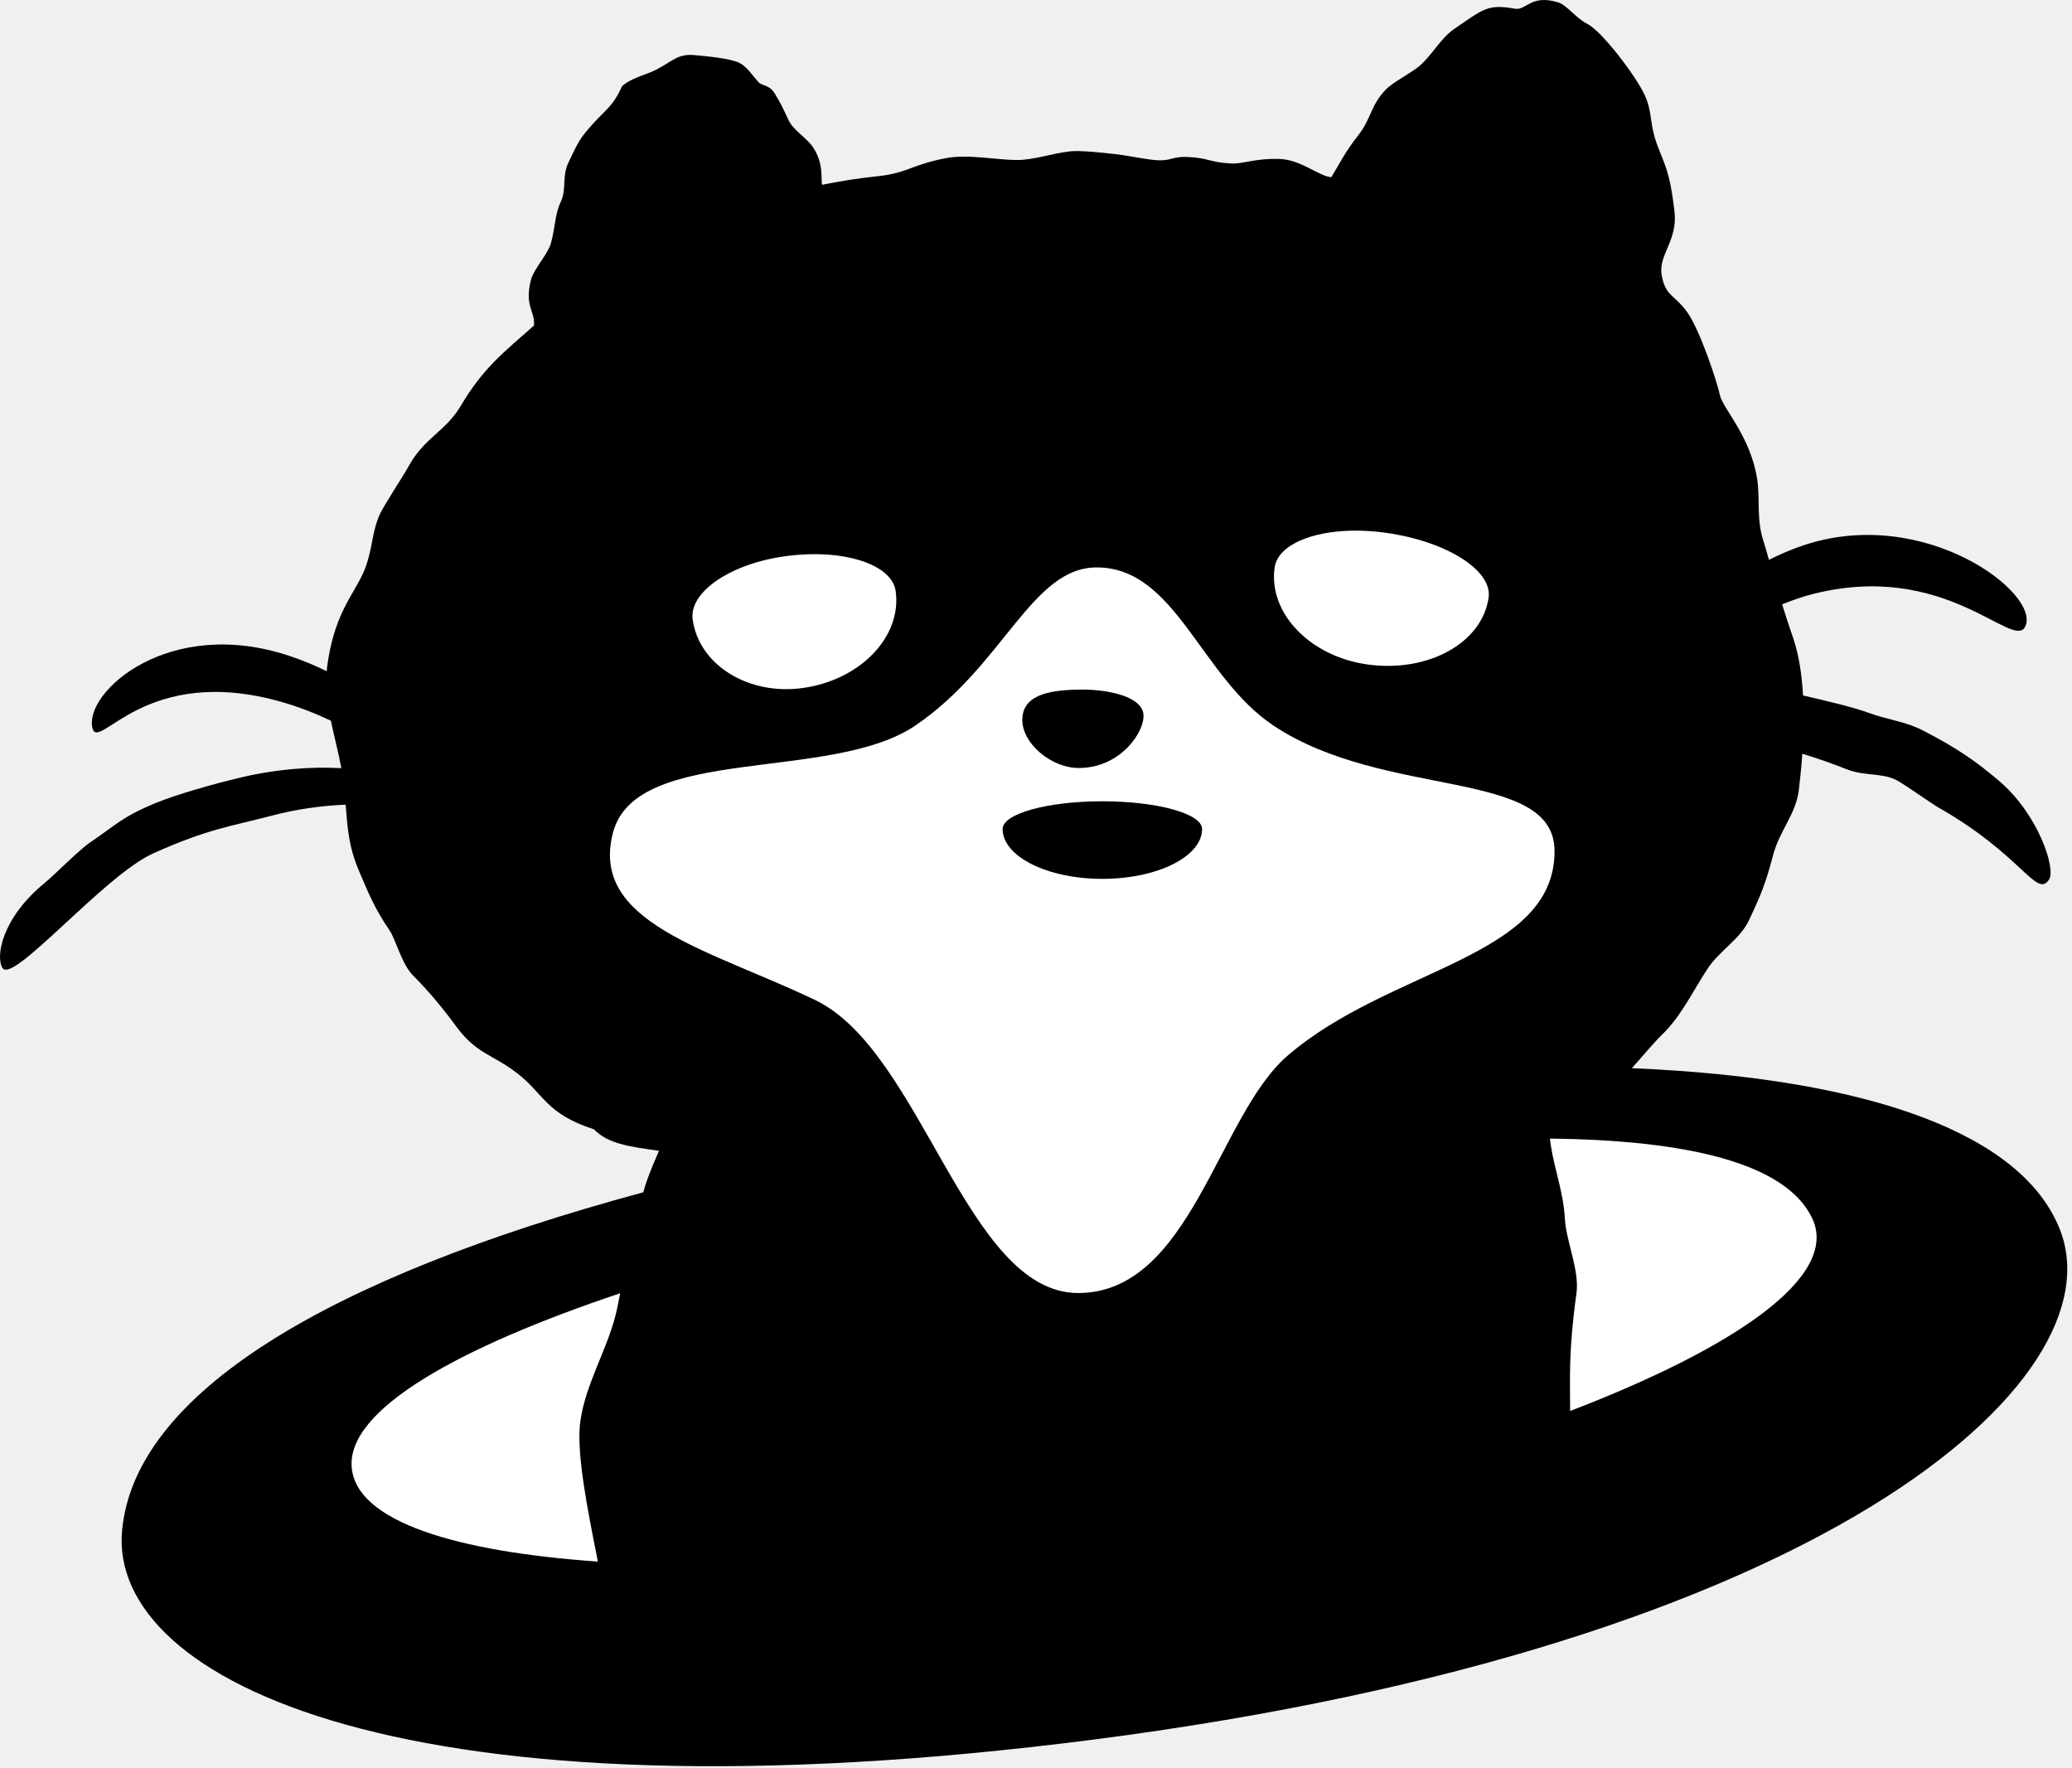
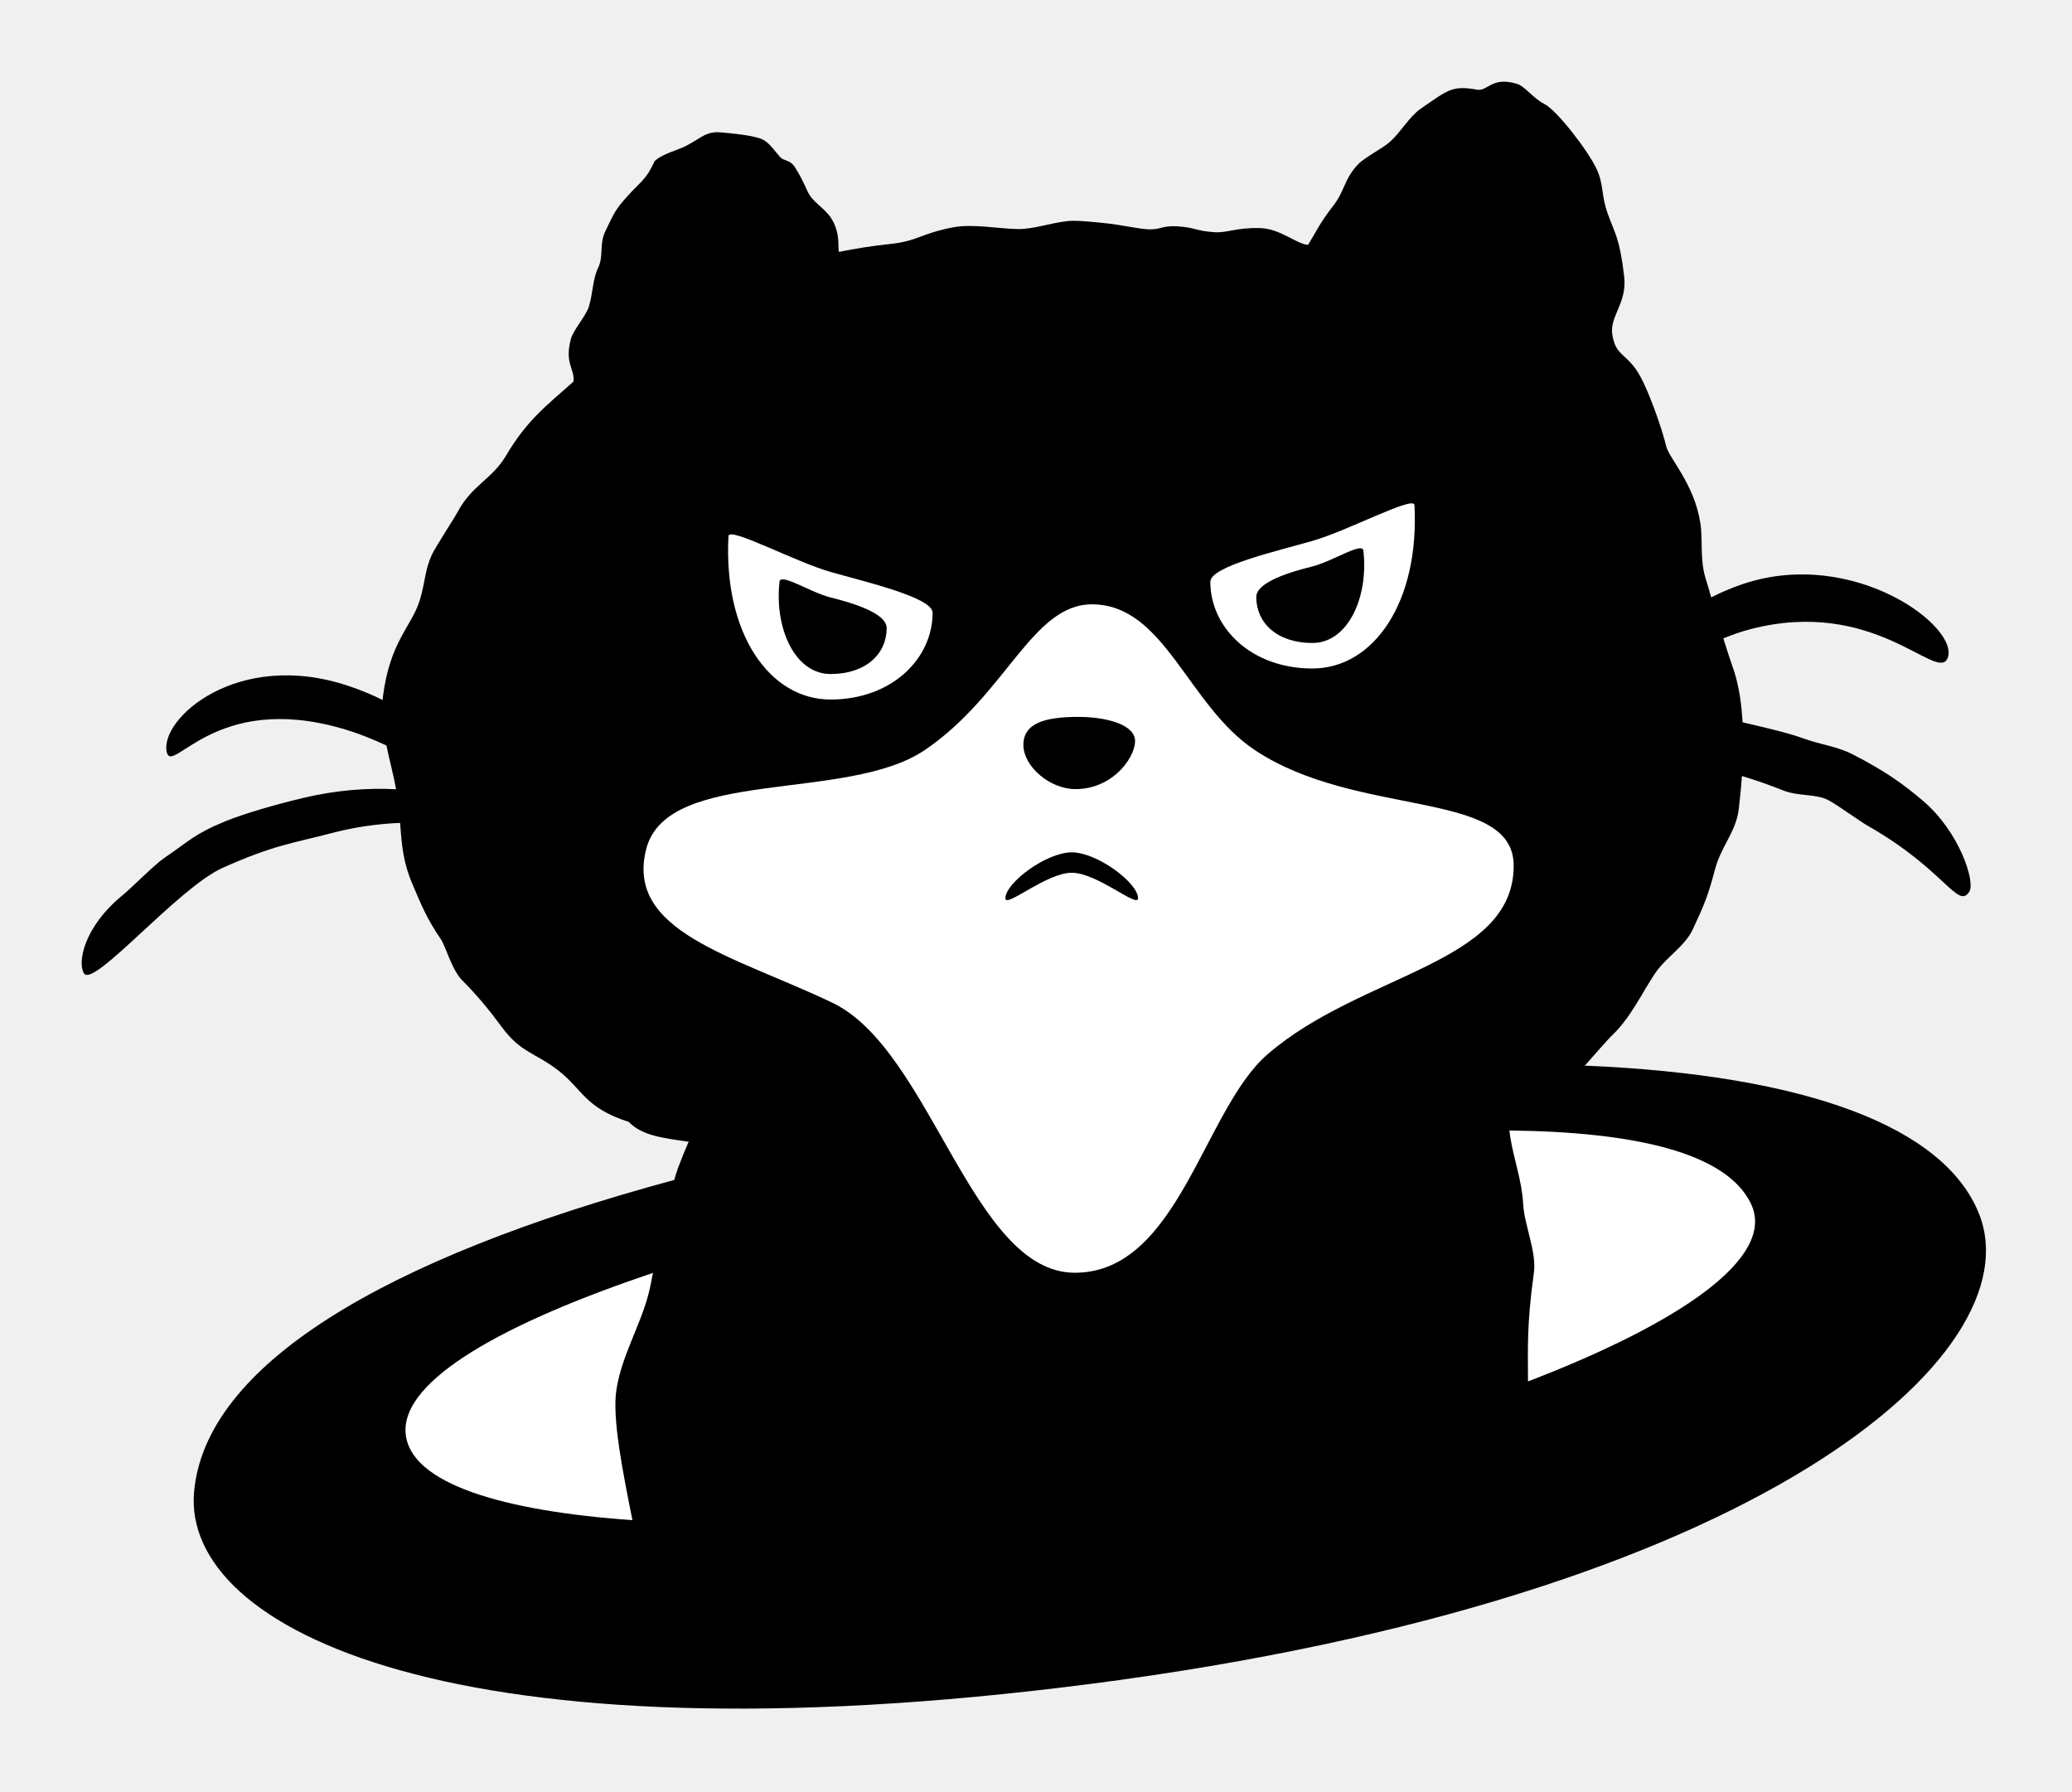
- <svg xmlns="http://www.w3.org/2000/svg" viewBox="0 0 374 319" width="374" height="319">
-   <path d="M294.55 192.79C296.62 190.49 298.66 188.03 300.03 186.71C303.57 183.29 305.69 178.62 308.28 174.75C310.41 171.57 314.12 169.46 315.69 166.1C317.96 161.26 318.73 159.35 320.02 154.43C321.23 149.82 324.15 147 324.69 142.61C324.91 140.78 325.15 138.52 325.32 136.04C328.17 136.91 330.87 137.86 333.38 138.86C336.45 140.08 339.67 139.46 342.27 140.78C343.75 141.53 348.59 145.01 349.92 145.76C365.1 154.39 367.62 162.29 369.88 158.7C371.1 156.76 367.93 146.95 360.79 140.9C356.71 137.44 353.33 135.06 347.14 131.86C343.91 130.18 340.89 129.98 337.17 128.61C334.25 127.54 328.99 126.35 325.45 125.52C325.25 121.95 324.75 118.43 323.75 115.39C322.99 113.22 322.3 111.08 321.68 109.08C323.47 108.34 325.25 107.73 327.01 107.27C351.19 100.99 363.4 117.53 365.56 113.08C368.44 107.15 347.36 91.08 325.47 98.44C323.34 99.16 321.29 100.04 319.3 101.04C318.84 99.42 318.49 98.2 318.27 97.53C317.02 93.67 317.72 90.1 317.18 86.52C316 78.74 310.95 73.72 310.44 71.3C309.93 68.86 306.85 59.59 304.57 56.38C302.25 53.13 300.58 53.51 299.93 49.59C299.33 45.97 302.87 43.4 302.25 38.15C301.36 30.62 300.46 29.84 299 25.79C297.71 22.16 298.29 20.21 296.84 17.09C295.23 13.63 289.11 5.62 286.58 4.35C284.38 3.24 282.83 0.89 281.19 0.41C276.27 -1.06 275.52 1.94 273.43 1.57C268.47 0.68 267.73 1.65 262.42 5.27C260.19 6.8 258.53 9.82 256.39 11.76C254.99 13.04 251.46 14.79 250.13 16.17C247.4 19.01 247.49 21.44 245.27 24.28C242.62 27.67 241.86 29.46 240.31 31.98C238.09 31.84 234.87 28.8 230.93 28.69C226.41 28.55 224.47 29.64 222.1 29.5C218.25 29.27 218.19 28.53 214.55 28.34C211.42 28.17 211.44 29.18 208.36 28.88C206.51 28.7 202.99 27.98 201.19 27.8C199.51 27.62 195.08 27.1 193.21 27.31C189.82 27.69 186.49 28.92 183.42 28.88C179.68 28.83 174.61 27.8 170.76 28.54C164.38 29.76 163.9 31.23 158.38 31.81C154.63 32.21 151.73 32.69 148.4 33.35C148.1 32.58 148.8 29.67 146.79 26.64C145.56 24.78 143.22 23.59 142.3 21.62C141.44 19.77 140.92 18.59 139.76 16.75C138.83 15.28 137.55 15.53 136.9 14.82C135.91 13.73 134.85 12.06 133.49 11.36C131.87 10.53 127.35 10.13 125.41 9.95C122.35 9.66 121.56 10.95 118.42 12.59C116.79 13.44 113.73 14.13 112.26 15.59C110.63 19.22 109.47 19.61 106.85 22.54C104.7 24.95 104.41 25.53 102.6 29.34C101.38 31.91 102.32 34.12 101.21 36.45C100.14 38.67 100.21 41.24 99.42 43.98C98.88 45.82 96.33 48.67 95.88 50.36C94.56 55.3 96.63 56.13 96.38 58.76C90.92 63.61 87.25 66.34 83.13 73.31C80.42 77.88 76.5 79.05 73.72 84.22C72.98 85.6 69.29 91.23 68.61 92.71C67.22 95.75 67.35 97.98 66.28 101.51C64.71 106.75 60.41 109.54 59.02 120.59C59 120.78 58.99 120.96 58.98 121.15C56.89 120.12 54.69 119.2 52.36 118.42C30.47 111.05 15.18 124.95 16.68 131.37C17.75 135.94 26.07 119.55 50.97 126.73C53.94 127.58 56.88 128.74 59.72 130.07C60.32 132.98 61.1 135.81 61.61 138.64C56.08 138.35 49.99 138.78 43.41 140.34C38.77 141.44 32.2 143.26 28.11 144.93C22.02 147.43 20.91 148.91 16.33 152C14.24 153.41 9.82 157.93 8.09 159.34C0.28 165.72 -0.82 172.69 0.45 174.71C2.32 177.68 18.79 158.02 27.64 154.03C37.61 149.55 41.7 149.15 48.91 147.25C53.55 146.02 58.09 145.41 62.39 145.23C62.73 149.42 62.91 152.77 64.81 157.21C66.39 160.89 67.5 163.81 70.3 167.89C71.44 169.55 72.46 173.98 74.63 176.14C77.48 178.99 80.01 182.07 82.35 185.26C86.02 190.25 88.86 190.24 93.36 193.71C98.19 197.43 98.5 201.01 107.2 203.82C109.87 206.55 113.84 206.95 118.94 207.71C118.23 209.33 117.53 211.02 116.85 212.85C116.58 213.58 116.35 214.37 116.12 215.19C58.78 230.67 24.22 251.64 22.03 276.31C19.62 303.4 73.69 329.91 197.53 313.95C328.58 297.05 382.57 249.21 371.81 221.89C365.1 204.87 338.19 194.63 294.55 192.79Z" fill="#000000" transform="matrix(1 0 0 1 0 0)" />
-   <path d="M229.86 130.95C216.68 122.17 212.23 102.41 197.96 102.41C186.21 102.41 181.17 120.13 165.22 130.95C150.04 141.26 114.85 134.31 110.65 150.26C106.36 166.58 127.81 171.25 147.12 180.48C166.43 189.72 174.45 233.37 194.6 233.37C214.91 233.37 219.8 201.42 232.38 190.56C250.85 174.61 280.6 172.93 280.6 153.62C280.6 138.51 250.01 144.38 229.86 130.95Z" fill="#ffffff" transform="matrix(1 0 0 1 0 0)" />
-   <path d="M161.67 106.68C160.97 101.75 151.99 98.95 141.6 100.41C131.75 101.79 124.33 106.9 125.03 111.83C126.18 120.03 135.09 125.56 144.94 124.17C155.33 122.71 162.82 114.88 161.67 106.68Z" fill="#ffffff" transform="matrix(1 0 0 1 0 0)" />
-   <path d="M268.7 107.85C269.39 102.93 261.08 97.69 250.14 96.16C239.75 94.7 230.77 97.5 230.07 102.43C228.92 110.63 236.41 118.46 246.8 119.92C257.74 121.46 267.54 116.06 268.7 107.85Z" fill="#ffffff" transform="matrix(1 0 0 1 0 0)" />
-   <path d="M63.49 264.92C64.4 274.67 82.44 280.06 107.92 281.84C106.09 272.62 103.91 261.97 104.78 256.31C105.78 249.74 109.43 243.82 111.06 237.57C111.39 236.28 111.67 234.86 111.94 233.41C83.11 243.08 62.49 254.34 63.49 264.92Z" fill="#ffffff" transform="matrix(1 0 0 1 0 0)" />
-   <path d="M279.76 205.5C279.81 205.91 279.86 206.31 279.92 206.7C280.63 211.27 282.19 215.14 282.46 219.92C282.69 224.08 285.12 229.26 284.56 233.37C283.12 243.74 283.4 248.41 283.41 254.66C312.66 243.44 332.22 230.49 327.08 219.82C322.27 209.84 304.32 205.77 279.76 205.5Z" fill="#ffffff" transform="matrix(1 0 0 1 0 0)" />
-   <path d="M194.75 138.61C202.42 138.61 206.87 131.76 206.37 128.74 205.86 125.72 200.2 124.46 195.34 124.46 188.67 124.46 184.53 125.72 184.53 129.95 184.53 134.18 189.74 138.63 194.75 138.61Z" fill="#000000" transform="matrix(1 0 0 1 0 0)" />
-   <path d="M180.98 149.62C180.98 154.59 189.04 158.62 198.98 158.62C208.92 158.62 216.98 154.59 216.98 149.62C216.98 146.86 208.92 144.62 198.98 144.62C189.04 144.62 180.98 146.86 180.98 149.62Z" fill="#000000" transform="matrix(1 0 0 1 0 0)" />
+ <svg xmlns="http://www.w3.org/2000/svg" viewBox="0 0 406 351" width="406" height="351">
+   <path d="M310.55 208.79C266 220 180 231 134.94 223.71C134.23 225.33 133.53 227.02 132.85 228.85C132.58 229.58 132.35 230.37 132.12 231.19C74.78 246.67 40.22 267.64 38.03 292.31C35.62 319.4 89.69 345.91 213.53 329.95C344.58 313.05 398.57 265.21 387.81 237.89C381.1 220.87 354.19 210.63 310.55 208.79Z" fill="#000000" transform="matrix(1 0 0 1 0 0)" />
+   <path d="M310.55 208.79C312.62 206.49 314.66 204.03 316.03 202.71C319.57 199.29 321.69 194.62 324.28 190.75C326.41 187.57 330.12 185.46 331.69 182.1C333.96 177.26 334.73 175.35 336.02 170.43C337.23 165.82 340.15 163 340.69 158.61C340.91 156.78 341.15 154.52 341.32 152.04C344.17 152.91 346.87 153.86 349.38 154.86C352.45 156.08 355.67 155.46 358.27 156.78C359.75 157.53 364.59 161.01 365.92 161.76C381.1 170.39 383.62 178.29 385.88 174.7C387.1 172.76 383.93 162.95 376.79 156.9C372.71 153.44 369.33 151.06 363.14 147.86C359.91 146.18 356.89 145.98 353.17 144.61C350.25 143.54 344.99 142.35 341.45 141.52C341.25 137.95 340.75 134.43 339.75 131.39C338.99 129.22 338.3 127.08 337.68 125.08C339.47 124.34 341.25 123.73 343.01 123.27C367.19 116.99 379.4 133.53 381.56 129.08C384.44 123.15 363.36 107.08 341.47 114.44C339.34 115.16 337.29 116.04 335.3 117.04C334.84 115.42 334.49 114.2 334.27 113.53C333.02 109.67 333.72 106.1 333.18 102.52C332 94.74 326.95 89.72 326.44 87.3C325.93 84.86 322.85 75.59 320.57 72.38C318.25 69.13 316.58 69.51 315.93 65.59C296 61 269 39 256.31 47.98C254.09 47.84 250.87 44.8 246.93 44.69C242.41 44.55 240.47 45.64 238.1 45.5C234.25 45.27 234.19 44.53 230.55 44.34C227.42 44.17 227.44 45.18 224.36 44.88C222.51 44.7 218.99 43.98 217.19 43.8C215.51 43.62 211.08 43.1 209.21 43.31C205.82 43.69 202.49 44.92 199.42 44.88C195.68 44.83 190.61 43.8 186.76 44.54C180.38 45.76 179.9 47.23 174.38 47.81C170.63 48.21 167.73 48.69 164.4 49.35C156 47 127 65 112.38 74.76C106.92 79.61 103.25 82.34 99.13 89.31C96.42 93.88 92.5 95.05 89.72 100.22C88.98 101.6 85.29 107.23 84.61 108.71C83.22 111.75 83.35 113.98 82.28 117.51C80.71 122.75 76.41 125.54 75.02 136.59C75 136.78 74.99 136.96 74.98 137.15C72.89 136.12 70.69 135.2 68.36 134.42C46.47 127.05 31.18 140.95 32.68 147.37C33.75 151.94 42.07 135.55 66.97 142.73C69.94 143.58 72.88 144.74 75.72 146.07C76.32 148.98 77.1 151.81 77.61 154.64C72.08 154.35 65.99 154.78 59.41 156.34C54.77 157.44 48.2 159.26 44.11 160.93C38.02 163.43 36.91 164.91 32.33 168C30.24 169.41 25.82 173.93 24.09 175.34C16.28 181.72 15.18 188.69 16.45 190.71C18.32 193.68 34.79 174.02 43.64 170.03C53.61 165.55 57.7 165.15 64.91 163.25C69.55 162.02 74.09 161.41 78.39 161.23C78.73 165.42 78.91 168.77 80.81 173.21C82.39 176.89 83.5 179.81 86.3 183.89C87.44 185.55 88.46 189.98 90.63 192.14C93.48 194.99 96.01 198.07 98.35 201.26C102.02 206.25 104.86 206.24 109.36 209.71C114.19 213.43 114.5 217.01 123.2 219.82C125.87 222.55 129.84 222.95 134.94 223.71C153 231 164 259 210 259C252 259 282 235 310.55 208.79Z" fill="#000000" transform="matrix(1 0 0 1 0 0)" />
+   <path d="M164.4 49.35C164.1 48.58 164.8 45.67 162.79 42.64C161.56 40.78 159.22 39.59 158.3 37.62C157.44 35.77 156.92 34.59 155.76 32.75C154.83 31.28 153.55 31.53 152.9 30.82C151.91 29.73 150.85 28.06 149.49 27.36C147.87 26.53 143.35 26.13 141.41 25.95C138.35 25.66 137.56 26.95 134.42 28.59C132.79 29.44 129.73 30.13 128.26 31.59C126.63 35.22 125.47 35.61 122.85 38.54C120.7 40.95 120.41 41.53 118.6 45.34C117.38 47.91 118.32 50.12 117.21 52.45C116.14 54.67 116.21 57.24 115.42 59.98C114.88 61.82 112.33 64.67 111.88 66.36C110.56 71.3 112.63 72.13 112.38 74.76C128 90 156 81 164.4 49.35Z" fill="#000000" transform="matrix(1 0 0 1 0 0)" />
+   <path d="M315.93 65.59C315.33 61.97 318.87 59.4 318.25 54.15C317.36 46.62 316.46 45.84 315 41.79C313.71 38.16 314.29 36.21 312.84 33.09C311.23 29.63 305.11 21.62 302.58 20.35C300.38 19.24 298.83 16.89 297.19 16.41C292.27 14.94 291.52 17.94 289.43 17.57C284.47 16.68 283.73 17.65 278.42 21.27C276.19 22.8 274.53 25.82 272.39 27.76C270.99 29.04 267.46 30.79 266.13 32.17C263.4 35.01 263.49 37.44 261.27 40.28C258.62 43.67 257.86 45.46 256.31 47.98C273 70 294 84 315.93 65.59Z" fill="#000000" transform="matrix(1 0 0 1 0 0)" />
+   <path d="M245.86 146.95C232.68 138.17 228.23 118.41 213.96 118.41C202.21 118.41 197.17 136.13 181.22 146.95C166.04 157.26 130.85 150.31 126.65 166.26C122.36 182.58 143.81 187.25 163.12 196.48C182.43 205.72 190.45 249.37 210.6 249.37C230.91 249.37 235.8 217.42 248.38 206.56C266.85 190.61 296.6 188.93 296.6 169.62C296.6 154.51 266.01 160.38 245.86 146.95Z" fill="#ffffff" transform="matrix(1 0 0 1 0 0)" />
+   <path d="M182.74 120.06C182.74 117.06 169.74 114.06 162.74 112.06C155.74 110.06 142.74 103.06 142.74 105.06C141.74 124.06 150.74 137.06 162.74 137.06C174.74 137.06 182.74 129.06 182.74 120.06Z" fill="#ffffff" transform="matrix(1 0 0 1 0 0)" />
+   <path d="M277.16 98.98C277.16 96.98 264.16 103.98 257.16 105.98C250.16 107.98 237.16 110.98 237.16 113.98C237.16 122.98 245.16 130.98 257.16 130.98C269.16 130.98 278.16 117.98 277.16 98.98Z" fill="#ffffff" transform="matrix(1 0 0 1 0 0)" />
+   <path d="M79.49 280.92C80.4 290.67 98.44 296.06 123.92 297.84C122.09 288.62 119.91 277.97 120.78 272.31C121.78 265.74 125.43 259.82 127.06 253.57C127.39 252.28 127.67 250.86 127.94 249.41C99.11 259.08 78.49 270.34 79.49 280.92Z" fill="#ffffff" transform="matrix(1 0 0 1 0 0)" />
+   <path d="M295.76 221.5C295.81 221.91 295.86 222.31 295.92 222.7C296.63 227.27 298.19 231.14 298.46 235.92C298.69 240.08 301.12 245.26 300.56 249.37C299.12 259.74 299.4 264.41 299.41 270.66C328.66 259.44 348.22 246.49 343.08 235.82C338.27 225.84 320.32 221.77 295.76 221.5Z" fill="#ffffff" transform="matrix(1 0 0 1 0 0)" />
+   <path d="M173.74 123.06C173.74 120.06 166.74 118.06 162.74 117.06C158.74 116.06 152.74 112.06 152.74 114.06C151.74 123.06 155.74 132.06 162.74 132.06C169.74 132.06 173.74 128.06 173.74 123.06Z" fill="#000000" transform="matrix(1 0 0 1 0 0)" />
+   <path d="M267.16 107.98C267.16 105.98 261.16 109.98 257.16 110.98C253.16 111.98 246.16 113.98 246.16 116.98C246.16 121.98 250.16 125.98 257.16 125.98C264.16 125.98 268.16 116.98 267.16 107.98Z" fill="#000000" transform="matrix(1 0 0 1 0 0)" />
+   <path d="M210.75 154.61C218.42 154.61 222.87 147.76 222.37 144.74C221.86 141.72 216.2 140.46 211.34 140.46C204.67 140.46 200.53 141.72 200.53 145.95C200.53 150.18 205.74 154.63 210.75 154.61Z" fill="#000000" transform="matrix(1 0 0 1 0 0)" />
+   <path d="M223 176C223 173 215 167 210 167C205 167 197 173 197 176C197 178 205 171 210 171C215 171 223 178 223 176Z" fill="#000000" transform="matrix(1 0 0 1 0 0)" />
</svg>
